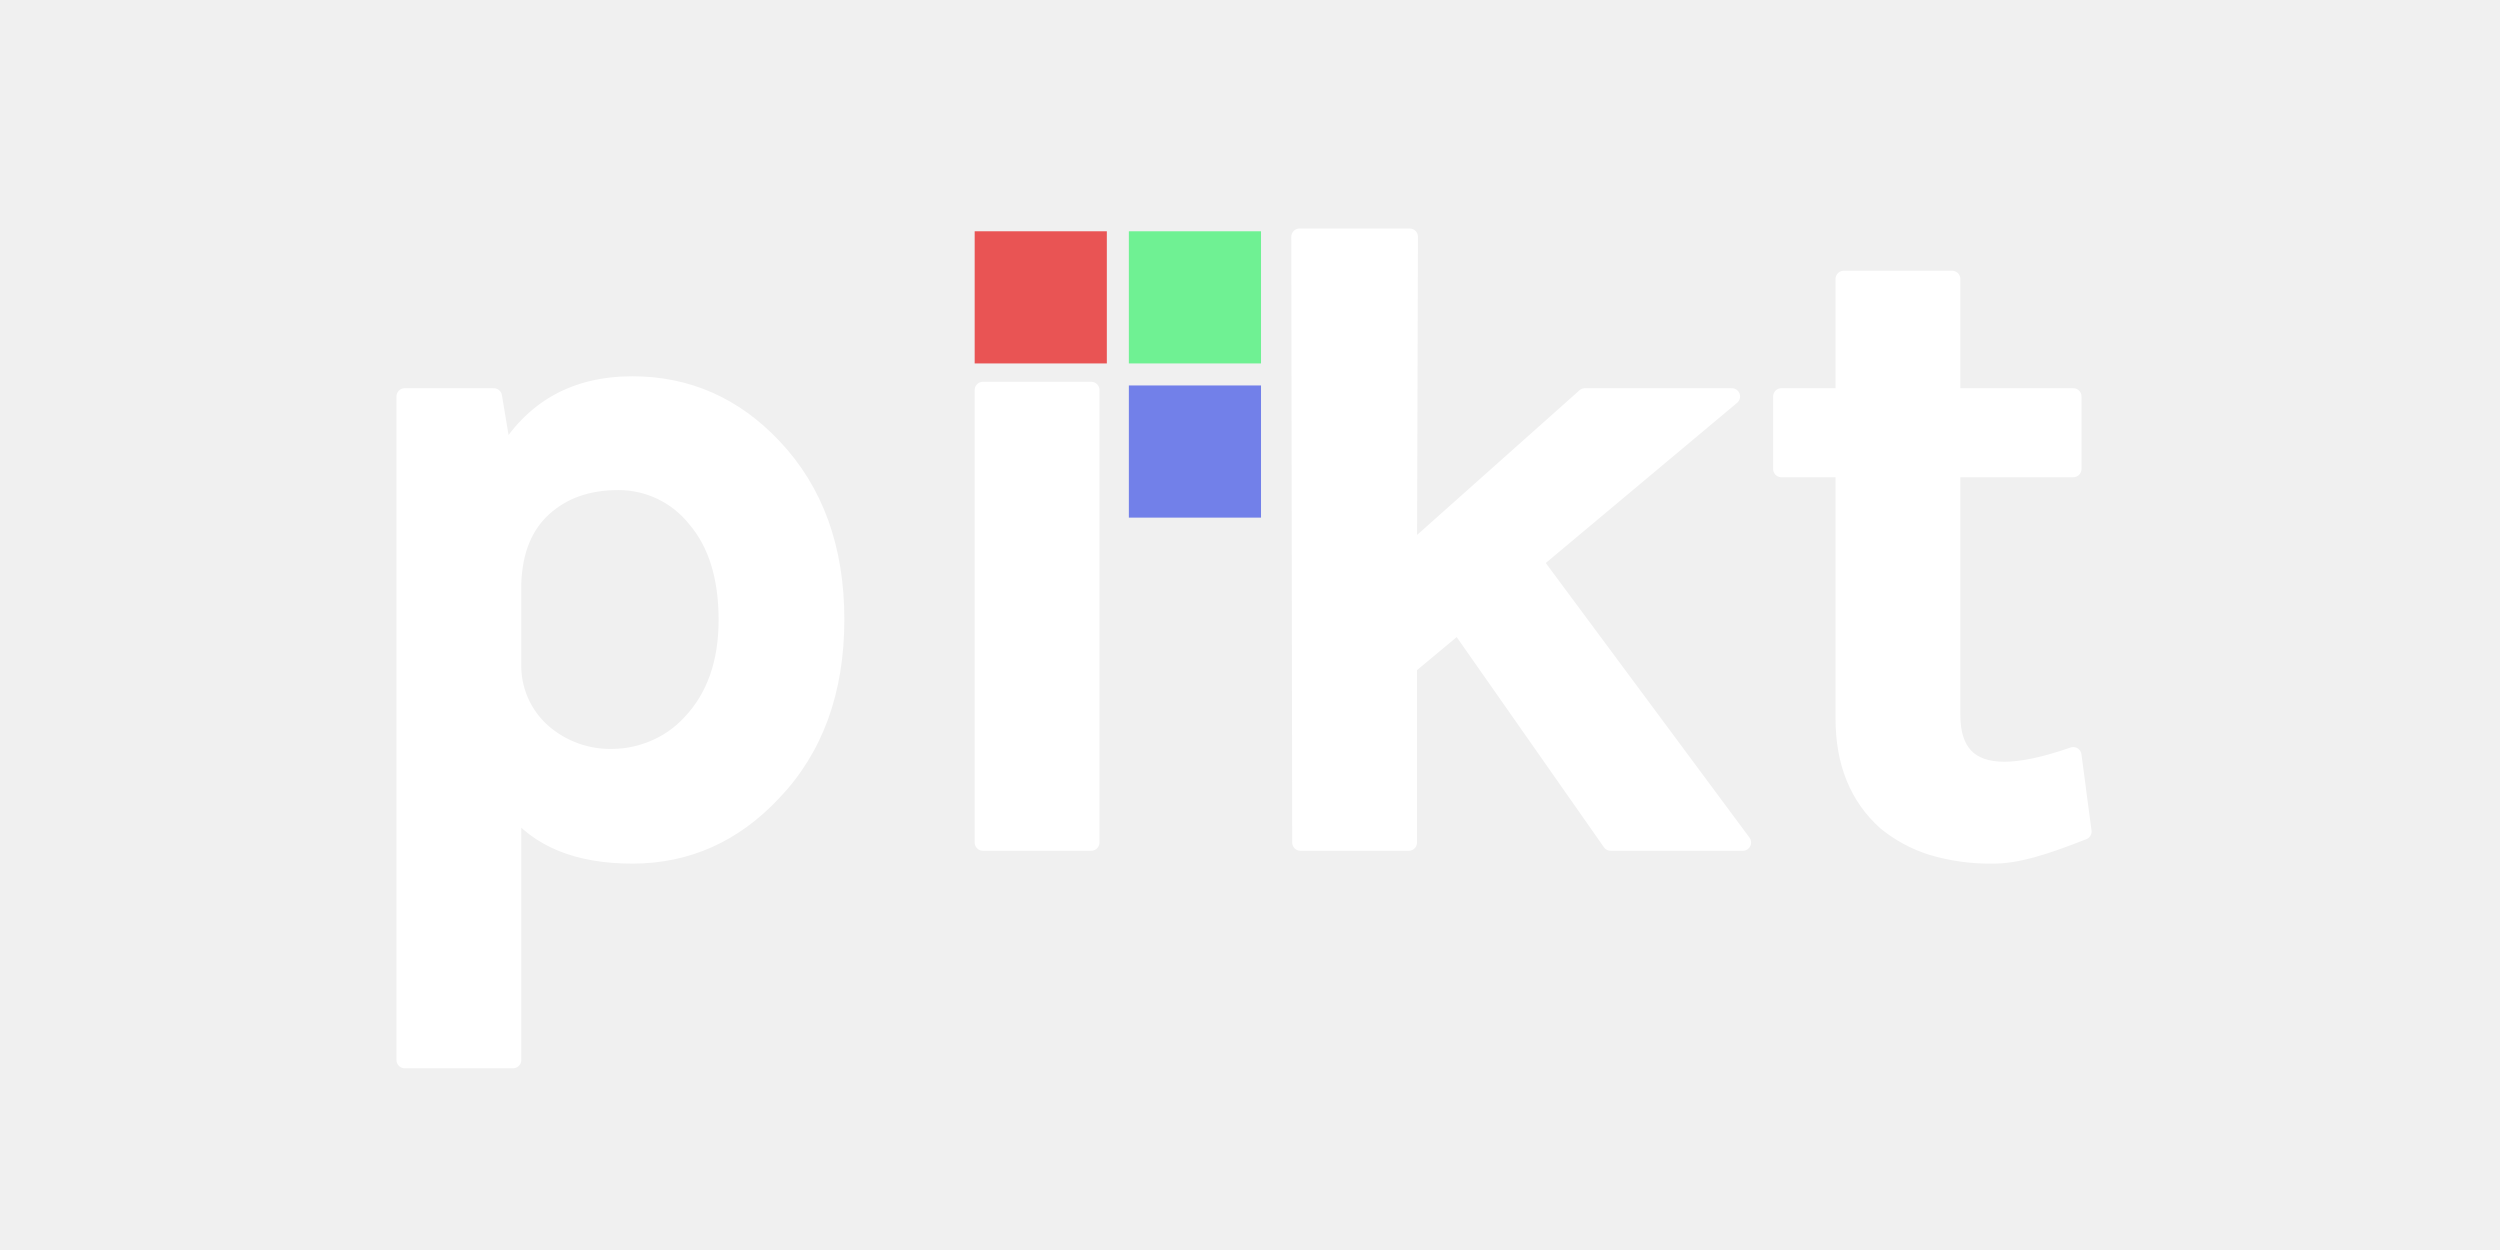
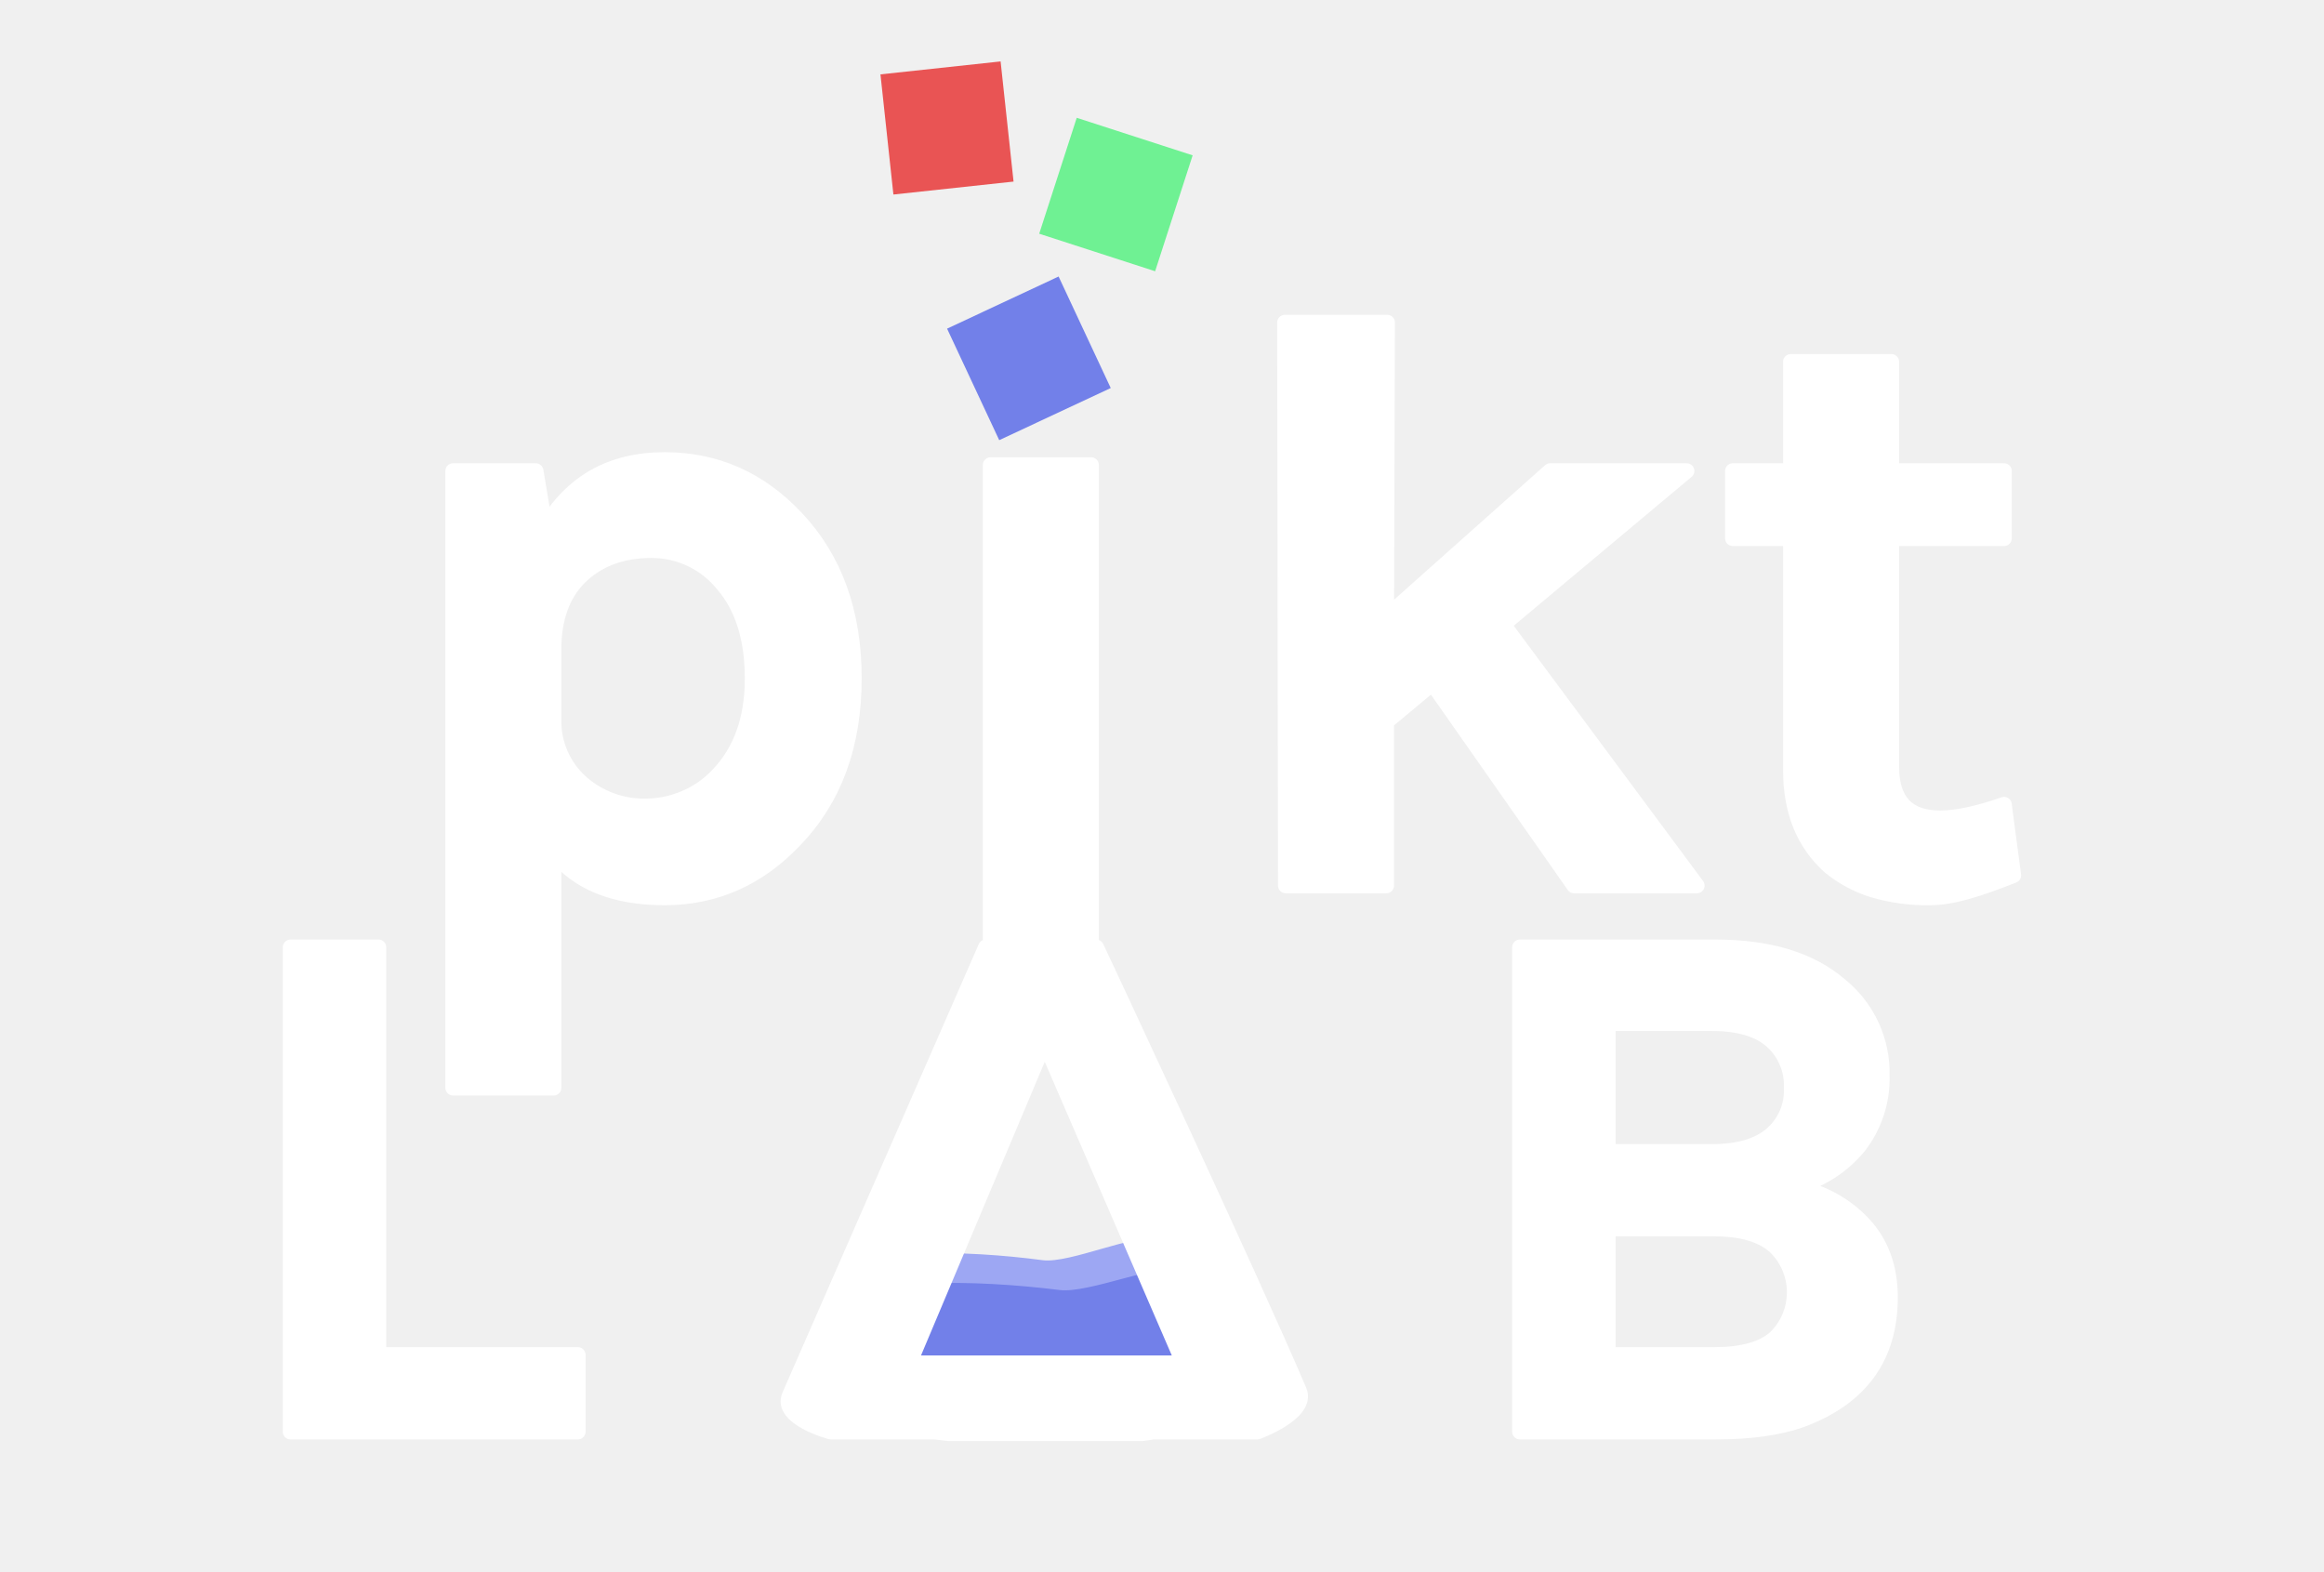
- <svg xmlns="http://www.w3.org/2000/svg" width="454" height="227">
-   <path d="M89.667,72H73.5V192.5H93.167v-46q6.832,8.837,21.666,8.833T140.333,144q11.5-12,11.5-31.5,0-19.332-11.333-31.333-10.668-11.332-25.667-11.333Q99.166,69.833,91.5,83Zm9,61a16.051,16.051,0,0,1-5.5-12.667v-14.5Q93.5,97,98.75,92.25t13.5-4.75a17.833,17.833,0,0,1,14,6.667q5.75,6.668,5.75,18.416t-6.667,18.75a18.939,18.939,0,0,1-6.75,4.667,19.473,19.473,0,0,1-7.25,1.5A18.6,18.6,0,0,1,98.667,133h0ZM178.5,153h19.666V70.833H178.5V153Zm114,0h24l-37.834-51L314.5,72H287.829l-32,28.5L256,43H236l0.162,110h19.667V121l9-7.5Zm84-15.833q-7.668,2.667-12.5,2.666-9.5,0-9.5-10V85.167h22V72h-22V50.667H334.828V72H323.5V85.167h11.333V130.5q0,12,7.667,18.833a25.049,25.049,0,0,0,8.417,4.5,36.88,36.88,0,0,0,11.083,1.5c4.221,0,9-1.445,16.333-4.333Z" fill="#fff" stroke="#fff" stroke-linejoin="round" stroke-width="3" fill-rule="evenodd" />
-   <path d="M177 42h24v24h-24z" fill="#e95454" />
-   <path d="M205 42h24v24h-24z" fill="#6ff193" />
-   <path d="M205 70h24v24h-24z" fill="#7280e9" />
+ <svg xmlns="http://www.w3.org/2000/svg" width="454" height="307">
+   <g fill-rule="evenodd">
+     <path d="M203.664 246.173c5.343.711 18.415-5.426 22.275-3.957 7.03 2.676 2.785 11.388 2.785 13.849 0 3.816-10.347 5.935-27.013 5.935-17.331 0-38.412-5.213-36.614-11.894 1.763-6.555 23.469-5.942 38.567-3.933z" fill="#9da7f3" />
+     <path d="M207 252c5.757.719 19.841-5.485 24-4 7.574 2.705 3 11.512 3 14 0 3.858-11.148 6-29.1 6-18.673 0-41.386-5.27-39.449-12.025 1.897-6.626 25.283-6.006 41.549-3.975z" fill="#7280e9" />
+   </g>
+   <path d="M104.667 92H88.5v120.5h19.667v-46q6.831 8.837 21.666 8.833 14.835-.004 25.5-11.333 11.5-12 11.5-31.5 0-19.332-11.333-31.333-10.668-11.333-25.667-11.334-15.667 0-23.333 13.167zm9 61a16.05 16.05 0 0 1-5.5-12.667v-14.5q.333-8.833 5.583-13.583 5.25-4.75 13.5-4.75a17.832 17.832 0 0 1 14 6.667q5.75 6.667 5.75 18.416 0 11.749-6.667 18.75a18.939 18.939 0 0 1-6.75 4.667 19.473 19.473 0 0 1-7.25 1.5 18.6 18.6 0 0 1-12.666-4.5h0zm79.833 32h19.666V90.833H193.5V185zm114-12h24l-37.833-51L329.5 92h-26.671l-32 28.5L271 63h-20l.162 110h19.667v-32l9-7.5zm84-15.833q-7.668 2.667-12.5 2.666-9.5 0-9.5-10v-44.666h22V92h-22V70.667h-19.672V92H338.5v13.167h11.333V150.5q0 12 7.667 18.833a25.049 25.049 0 0 0 8.417 4.5 36.88 36.88 0 0 0 11.083 1.5c4.221 0 9-1.445 16.333-4.333zm-317.546 27.87H56.745v94.646h56.146v-15.021H73.954v-79.625zm88.329 94.646h20.289l2.7.317h37.843l2.219-.317h20.29s10.02-3.619 8.169-7.985c-9.28-21.889-39.631-86.661-39.631-86.661h-21.585l-38.332 87.581c-1.933 4.414 8.038 7.065 8.038 7.065zm41.794-76.083l27.123 62.687h-53.54zm92.832 76.083h38.354q10.062 0 16.625-2.333 17.353-6.416 17.354-23.917 0-8.75-5.25-14.364a24.164 24.164 0 0 0-13.271-7.219 23.678 23.678 0 0 0 12.469-8.021 21.578 21.578 0 0 0 4.448-13.708 21.99 21.99 0 0 0-8.167-17.646q-8.606-7.437-24.354-7.438h-38.208v94.646zm17.208-15.021v-24.645h20.709q8.017 0 11.885 3.427a12.417 12.417 0 0 1 .146 17.864q-3.719 3.357-12.031 3.354h-20.709zm0-64.75h20.417q7.728 0 11.594 3.428a11.673 11.673 0 0 1 3.864 9.187 11.347 11.347 0 0 1-3.937 9.115Q342.118 225 334.388 225h-20.271v-25.088z" stroke="#fff" fill-rule="evenodd" fill="#fff" stroke-linejoin="round" stroke-width="3" />
+   <g fill-rule="evenodd">
+     <path d="M172,14.529L195.471,12,198,35.471,174.529,38Z" fill="#e95454" />
+     <path d="M210.343,23.012l22.645,7.331-7.331,22.645-22.645-7.331Z" fill="#6ff193" />
+     <path d="M185.015,64.2L206.8,54.015,216.985,75.8,195.2,85.985Z" fill="#7280e9" />
+   </g>
</svg>
